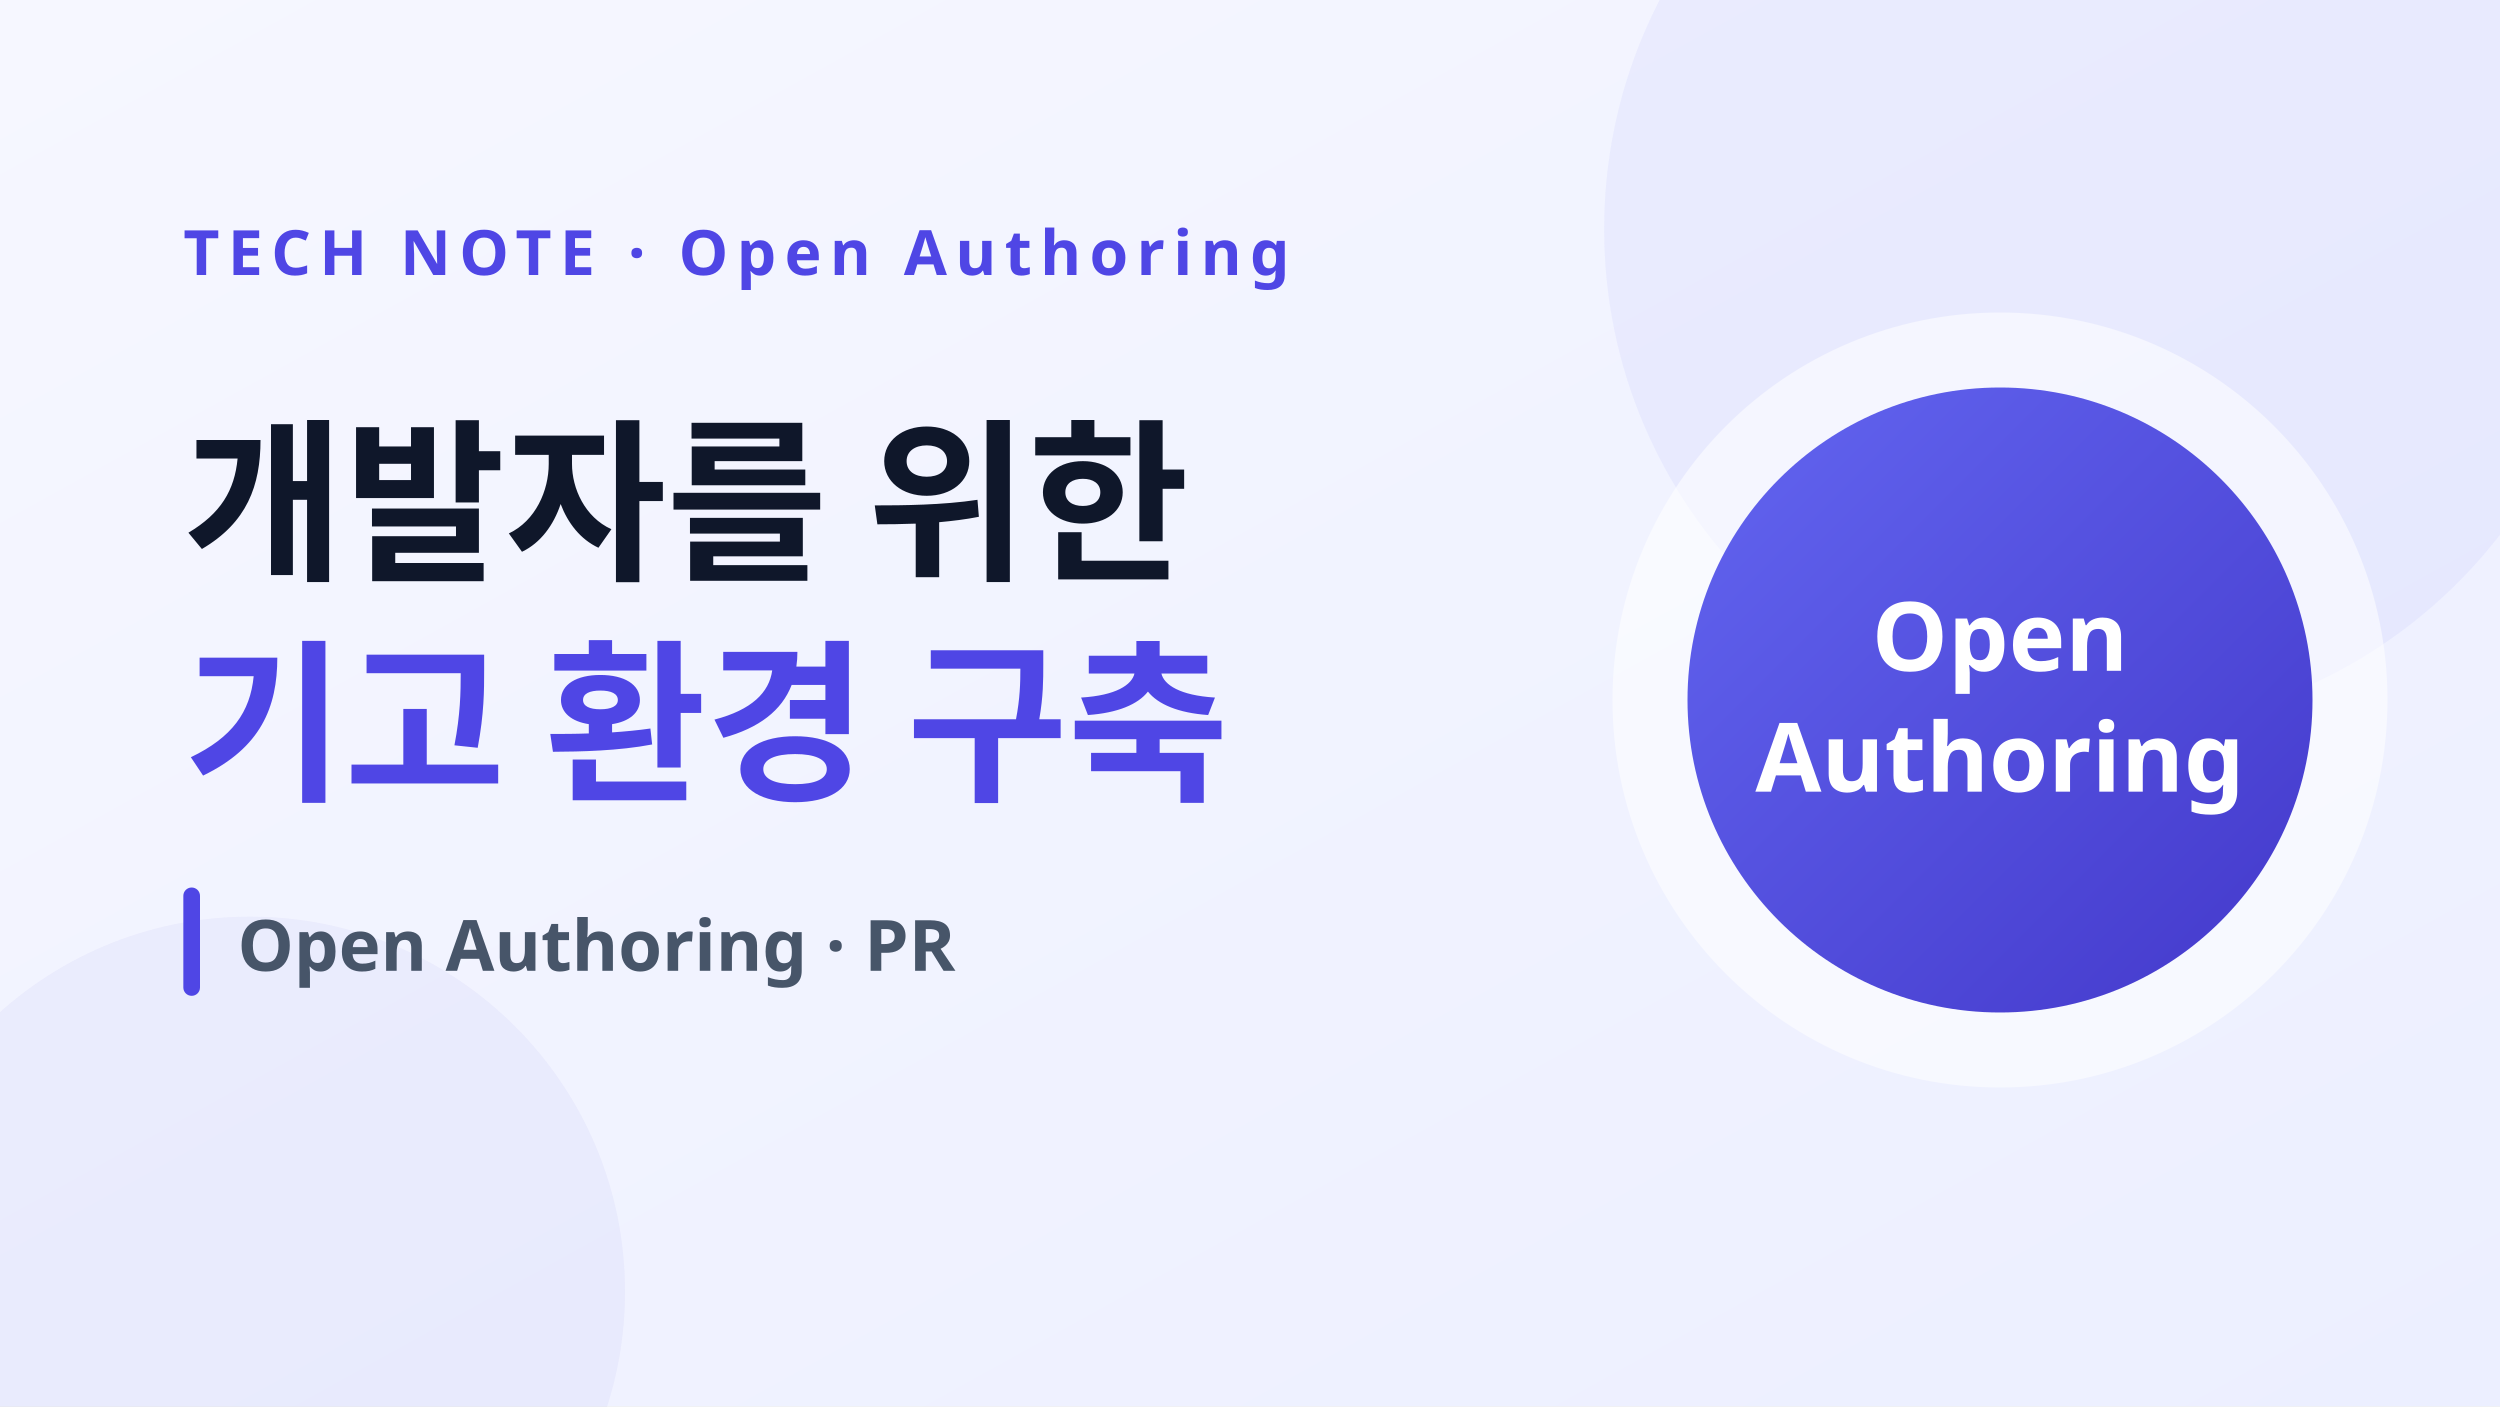
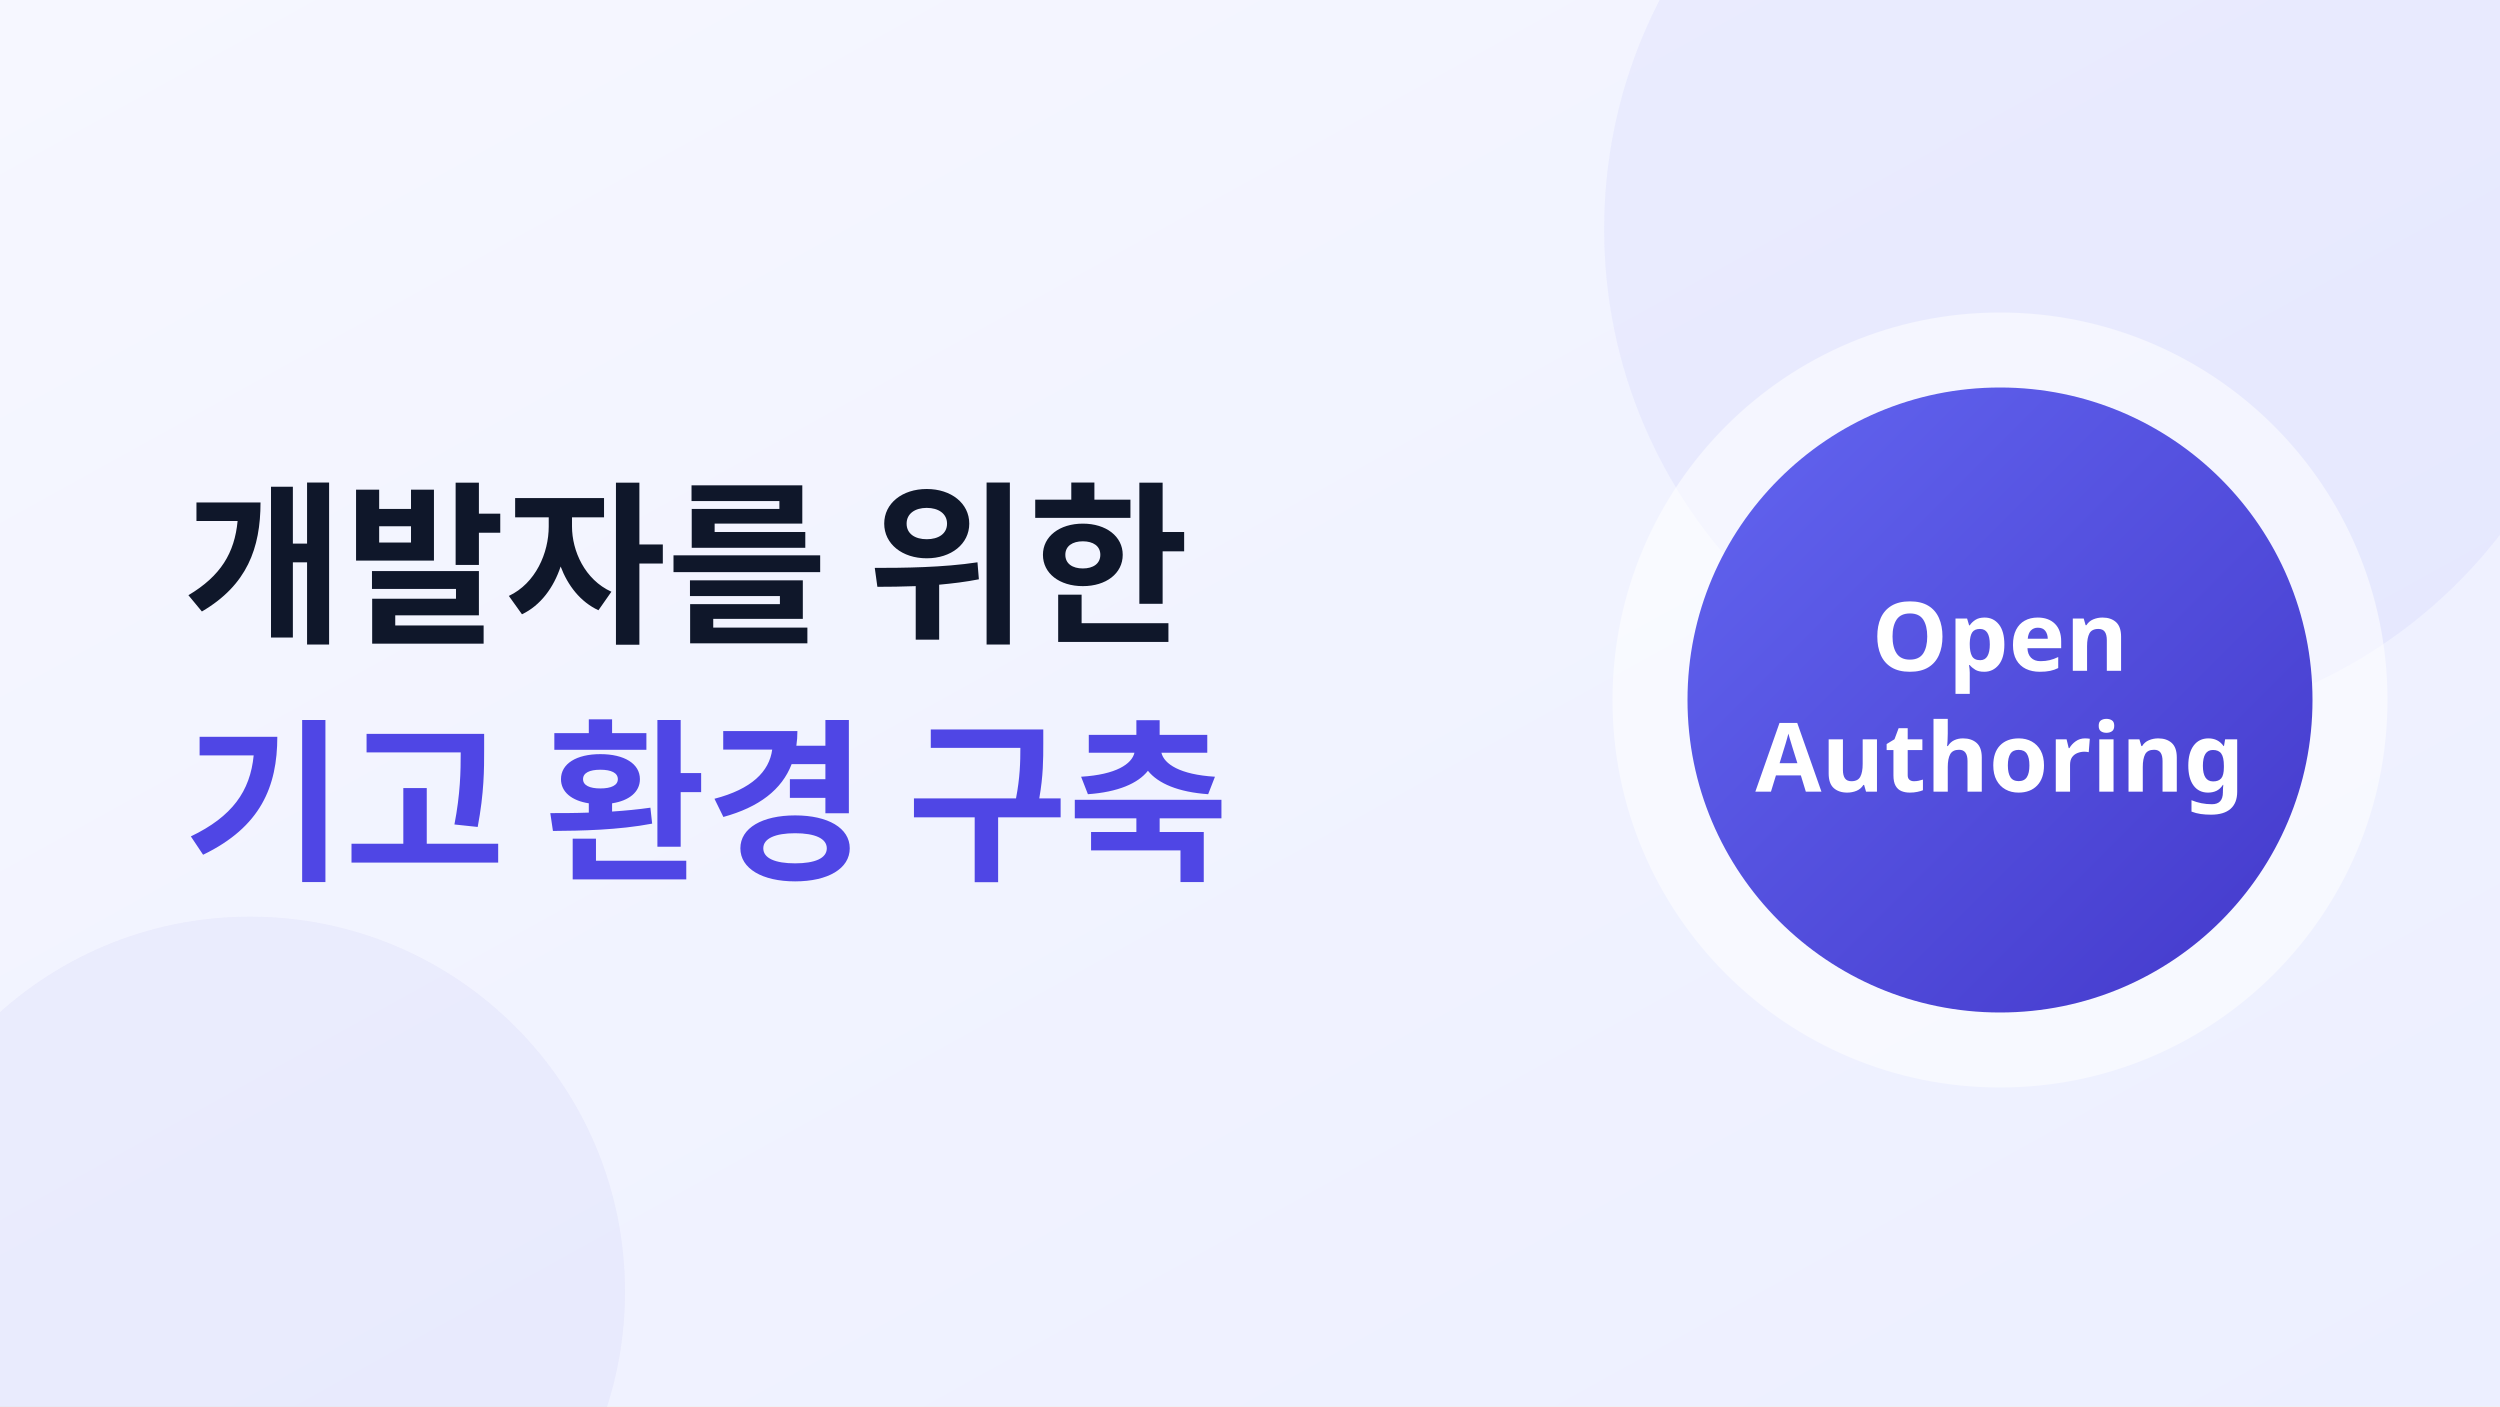
<svg xmlns="http://www.w3.org/2000/svg" viewBox="0 0 1200 675" role="img" aria-label="TECH NOTE · Open Authoring — 개발자를 위한 기고 환경 구축">
  <defs>
    <linearGradient id="bg" x1="0" y1="0" x2="1" y2="1">
      <stop offset="0" stop-color="#f6f7ff" />
      <stop offset="1" stop-color="#ecefff" />
    </linearGradient>
    <linearGradient id="badge" x1="0" y1="0" x2="1" y2="1">
      <stop offset="0" stop-color="#6366f1" />
      <stop offset="1" stop-color="#4338ca" />
    </linearGradient>
  </defs>
  <rect width="1200" height="675" fill="url(#bg)" />
  <circle cx="1010" cy="110" r="240" fill="#6366f1" opacity="0.07" />
  <circle cx="120" cy="620" r="180" fill="#4338ca" opacity="0.05" />
-   <text x="88" y="132" font-family="Pretendard,'Pretendard Variable','Malgun Gothic','Apple SD Gothic Neo','Noto Sans KR',sans-serif" font-size="30" font-weight="700" letter-spacing="4" fill="#4f46e5">TECH NOTE · Open Authoring</text>
-   <text x="88" y="272" font-family="Pretendard,'Pretendard Variable','Malgun Gothic','Apple SD Gothic Neo','Noto Sans KR',sans-serif" font-size="84" font-weight="800" fill="#0f172a">개발자를 위한</text>
-   <text x="88" y="378" font-family="Pretendard,'Pretendard Variable','Malgun Gothic','Apple SD Gothic Neo','Noto Sans KR',sans-serif" font-size="84" font-weight="800" fill="#4f46e5">기고 환경 구축</text>
-   <rect x="88" y="426" width="8" height="52" rx="4" fill="#4f46e5" />
-   <text x="114" y="466" font-family="Pretendard,'Pretendard Variable','Malgun Gothic','Apple SD Gothic Neo','Noto Sans KR',sans-serif" font-size="34" font-weight="600" fill="#475569">Open Authoring · PR</text>
+   <text x="88" y="302" font-family="Pretendard,'Pretendard Variable','Malgun Gothic','Apple SD Gothic Neo','Noto Sans KR',sans-serif" font-size="84" font-weight="800" fill="#0f172a">개발자를 위한</text>
+   <text x="88" y="416" font-family="Pretendard,'Pretendard Variable','Malgun Gothic','Apple SD Gothic Neo','Noto Sans KR',sans-serif" font-size="84" font-weight="800" fill="#4f46e5">기고 환경 구축</text>
  <circle cx="960" cy="336" r="186" fill="#ffffff" opacity="0.55" />
  <circle cx="960" cy="336" r="150" fill="url(#badge)" />
  <text x="960" y="322" text-anchor="middle" font-family="Pretendard,'Pretendard Variable','Malgun Gothic','Apple SD Gothic Neo','Noto Sans KR',sans-serif" font-size="46" font-weight="800" fill="#ffffff">Open</text>
  <text x="960" y="380" text-anchor="middle" font-family="Pretendard,'Pretendard Variable','Malgun Gothic','Apple SD Gothic Neo','Noto Sans KR',sans-serif" font-size="46" font-weight="800" fill="#ffffff">Authoring</text>
</svg>
